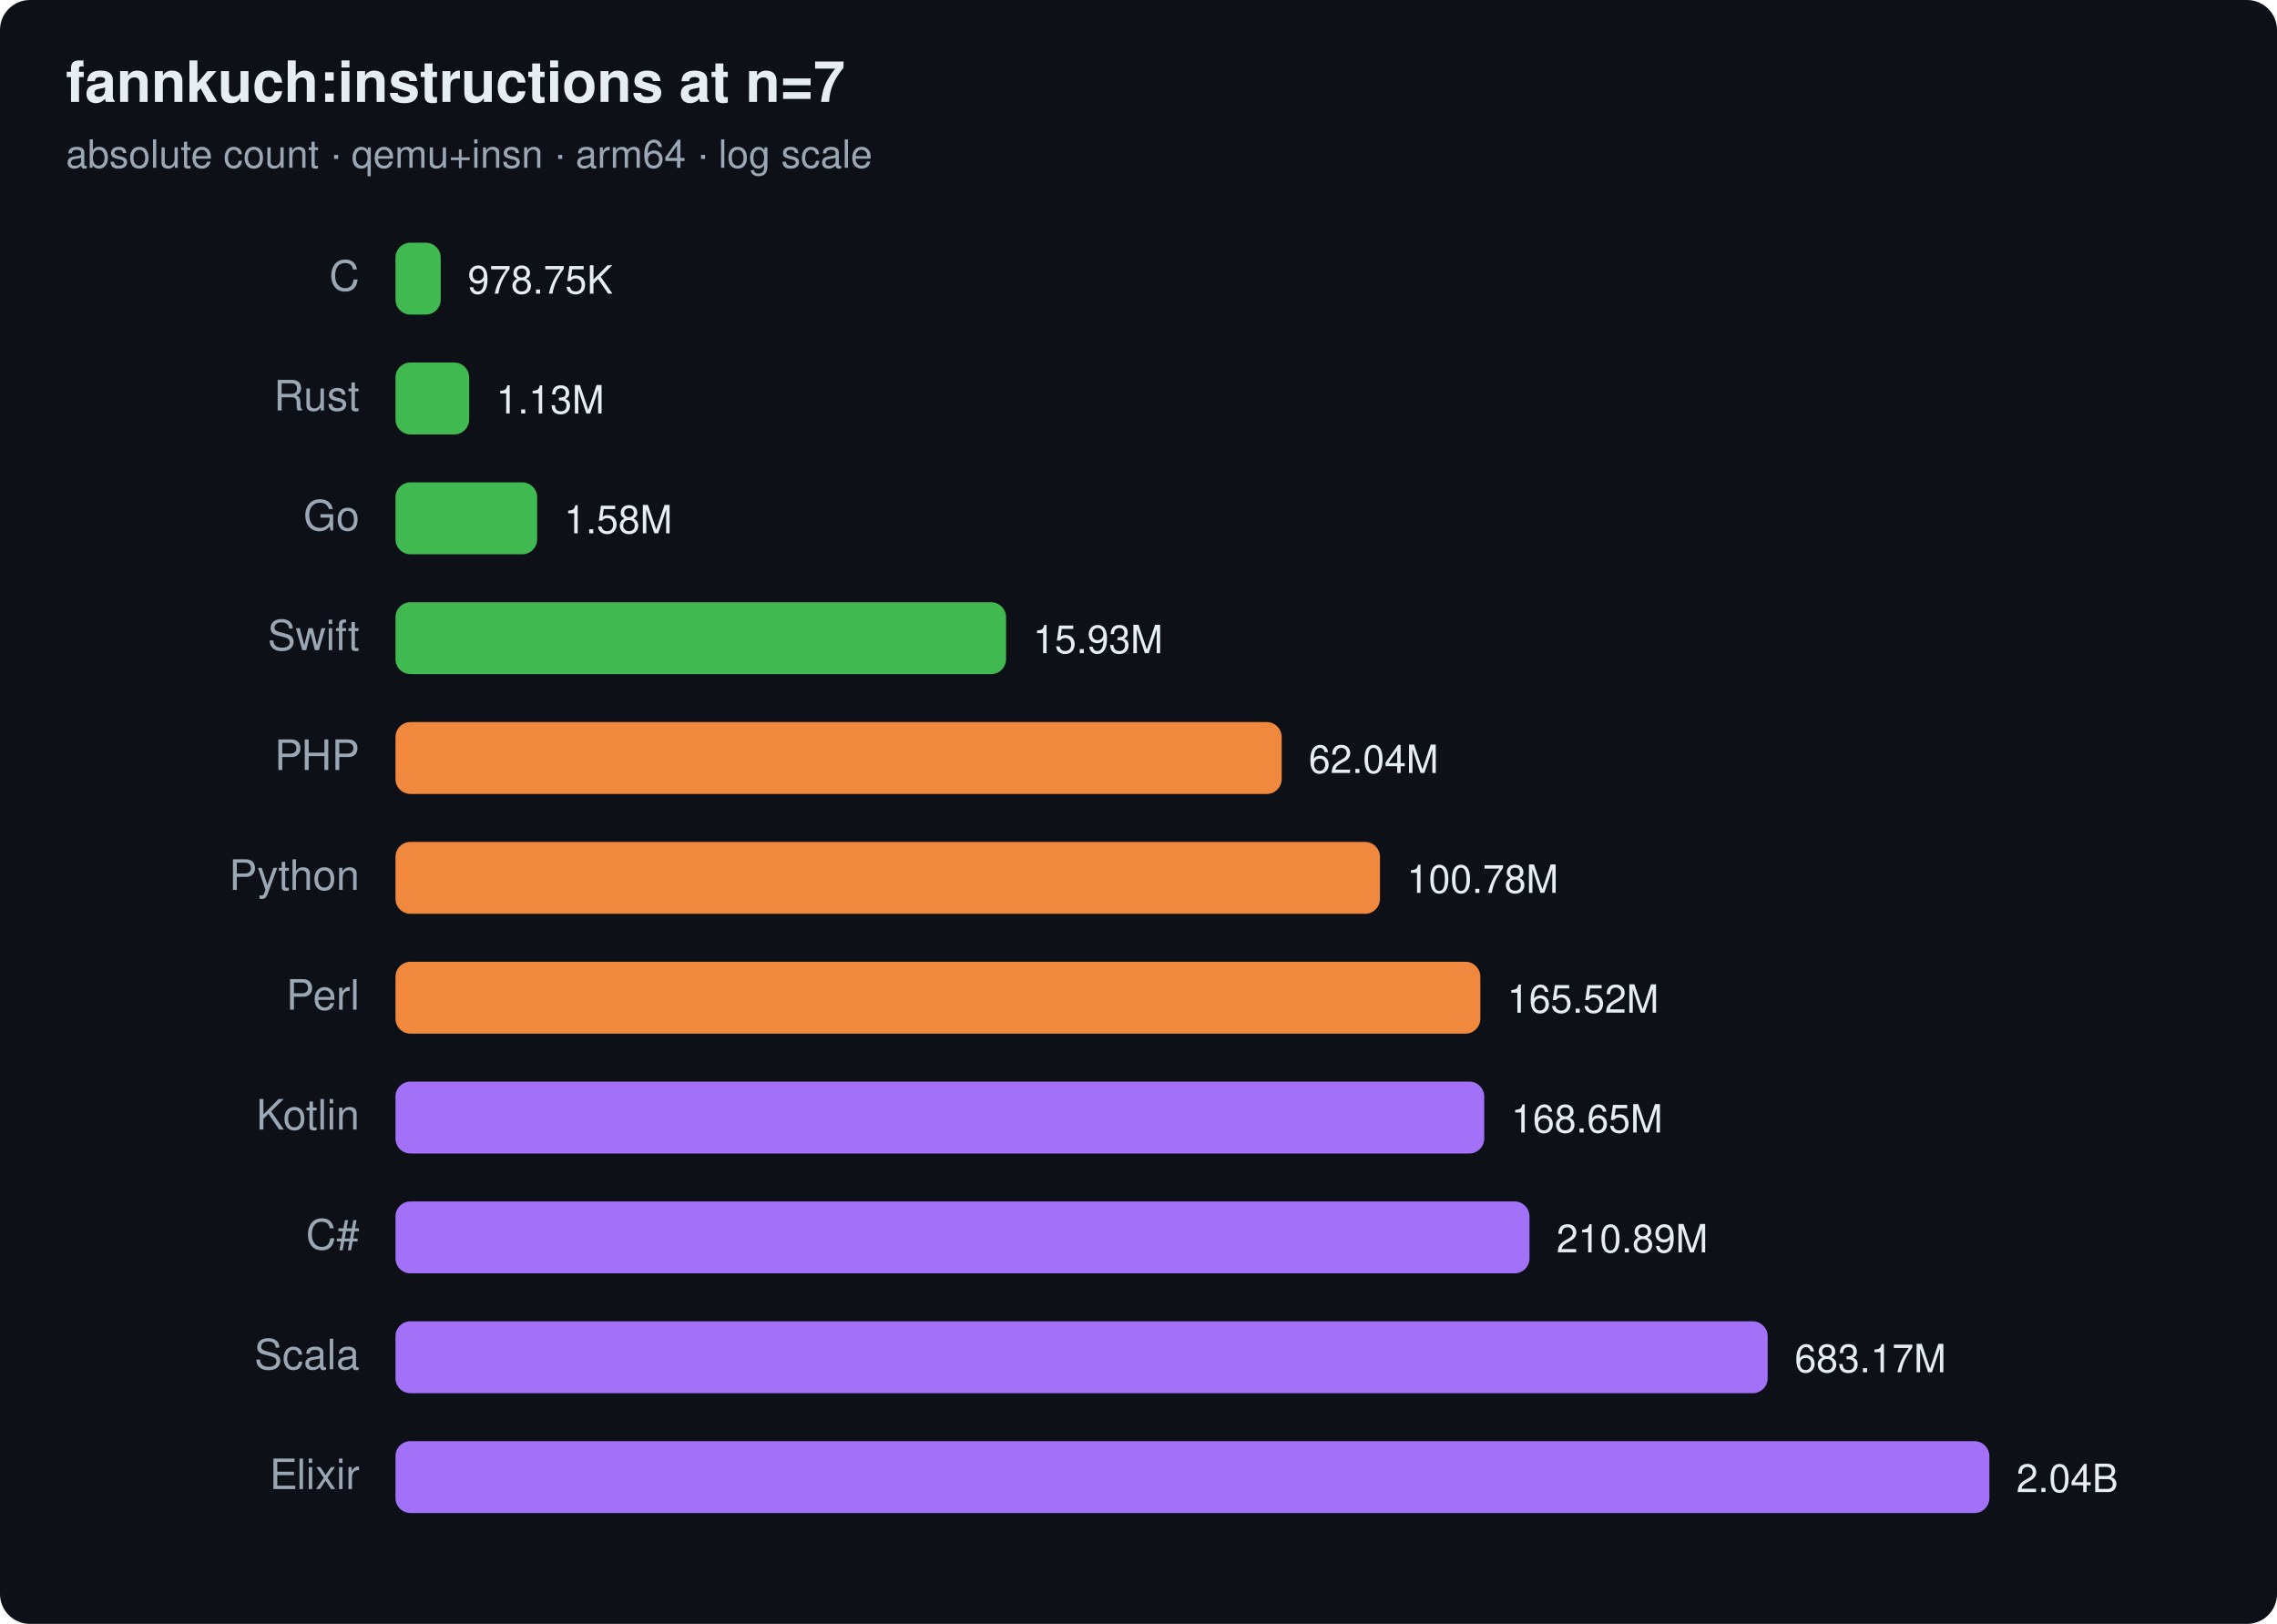
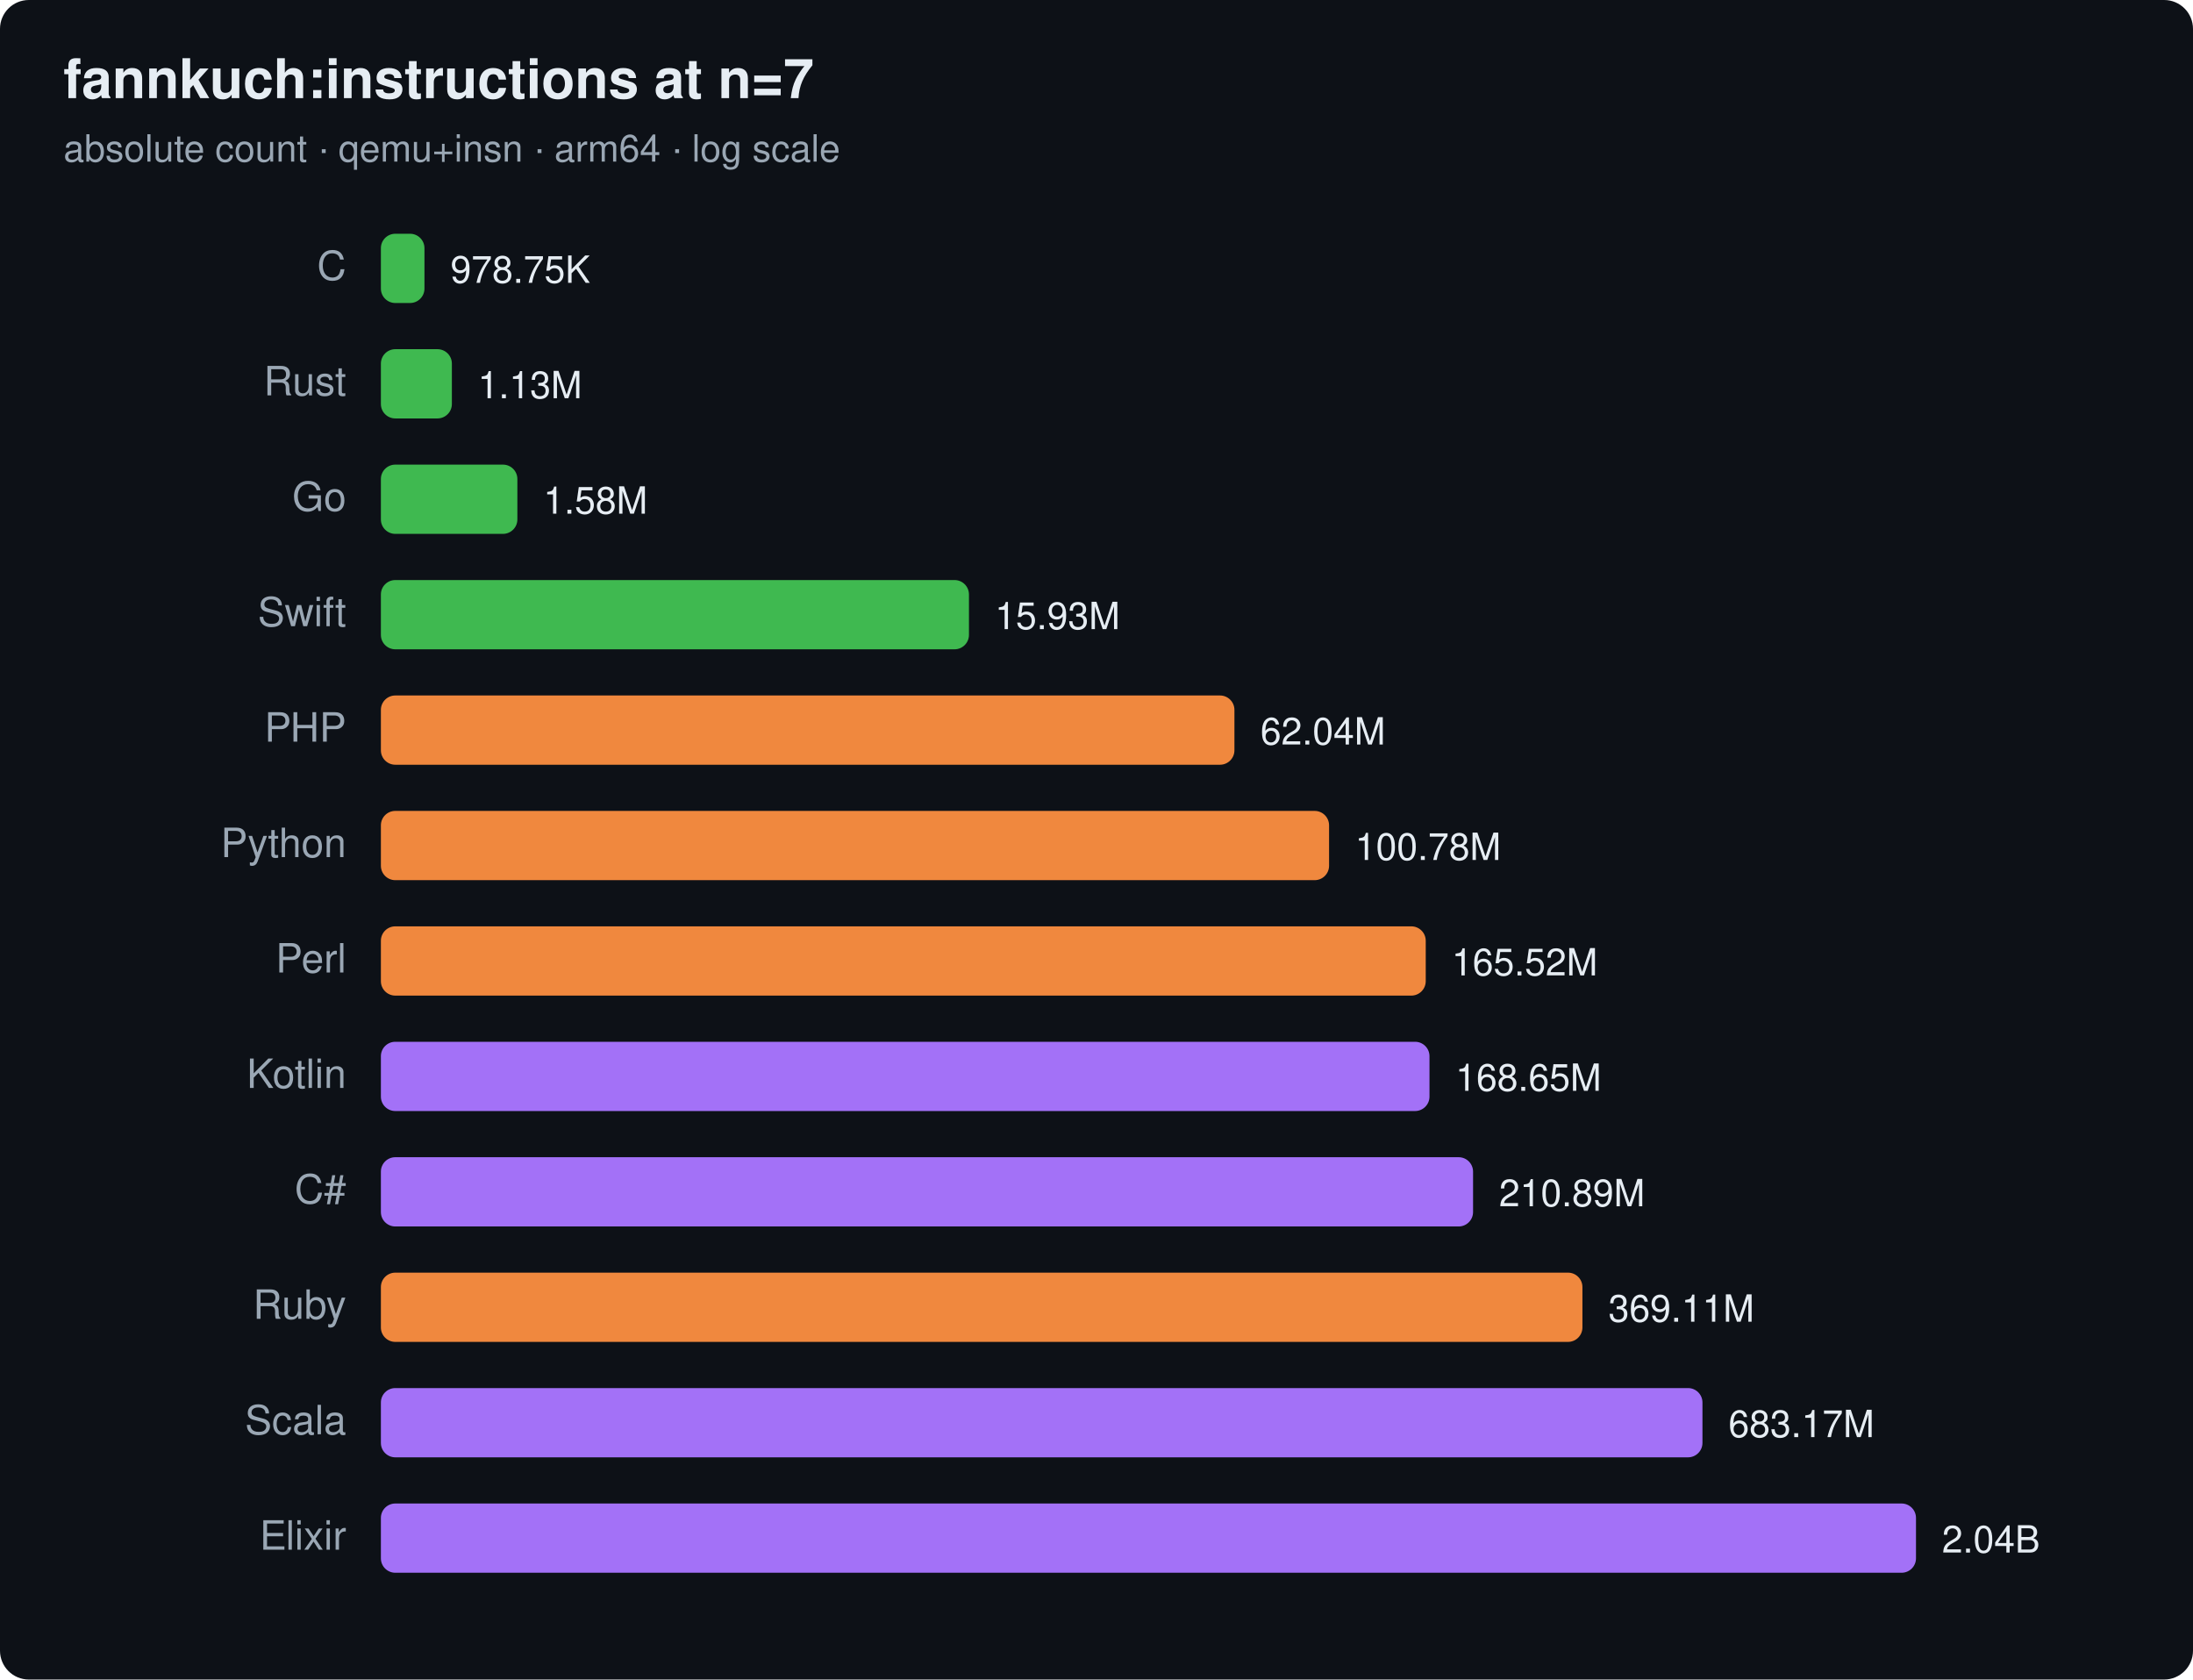
- <svg xmlns="http://www.w3.org/2000/svg" width="760" height="542" viewBox="0 0 760 542" font-family="ui-sans-serif,system-ui,Segoe UI,Helvetica,Arial">
-   <rect width="760" height="542" rx="10" fill="#0d1117" />
+ <svg xmlns="http://www.w3.org/2000/svg" width="760" height="582" viewBox="0 0 760 582" font-family="ui-sans-serif,system-ui,Segoe UI,Helvetica,Arial">
+   <rect width="760" height="582" rx="10" fill="#0d1117" />
  <text x="22" y="34" font-size="19" font-weight="700" fill="#e6edf3">fannkuch:instructions at n=7</text>
  <text x="22" y="56" font-size="13" fill="#9aa7b4">absolute count · qemu+insn · arm64 · log scale</text>
  <text x="120" y="97" text-anchor="end" font-size="14" fill="#9aa7b4">C</text>
  <rect x="132" y="81" width="15.1" height="24" rx="5" fill="#3fb950" />
  <text x="156.1" y="98" font-size="13" fill="#e6edf3">978.75K</text>
  <text x="120" y="137" text-anchor="end" font-size="14" fill="#9aa7b4">Rust</text>
  <rect x="132" y="121" width="24.6" height="24" rx="5" fill="#3fb950" />
  <text x="165.6" y="138" font-size="13" fill="#e6edf3">1.13M</text>
  <text x="120" y="177" text-anchor="end" font-size="14" fill="#9aa7b4">Go</text>
  <rect x="132" y="161" width="47.3" height="24" rx="5" fill="#3fb950" />
  <text x="188.3" y="178" font-size="13" fill="#e6edf3">1.58M</text>
  <text x="120" y="217" text-anchor="end" font-size="14" fill="#9aa7b4">Swift</text>
  <rect x="132" y="201" width="203.8" height="24" rx="5" fill="#3fb950" />
  <text x="344.8" y="218" font-size="13" fill="#e6edf3">15.93M</text>
  <text x="120" y="257" text-anchor="end" font-size="14" fill="#9aa7b4">PHP</text>
  <rect x="132" y="241" width="295.8" height="24" rx="5" fill="#f0883e" />
  <text x="436.8" y="258" font-size="13" fill="#e6edf3">62.04M</text>
  <text x="120" y="297" text-anchor="end" font-size="14" fill="#9aa7b4">Python</text>
  <rect x="132" y="281" width="328.6" height="24" rx="5" fill="#f0883e" />
  <text x="469.6" y="298" font-size="13" fill="#e6edf3">100.78M</text>
  <text x="120" y="337" text-anchor="end" font-size="14" fill="#9aa7b4">Perl</text>
  <rect x="132" y="321" width="362.1" height="24" rx="5" fill="#f0883e" />
  <text x="503.1" y="338" font-size="13" fill="#e6edf3">165.52M</text>
  <text x="120" y="377" text-anchor="end" font-size="14" fill="#9aa7b4">Kotlin</text>
  <rect x="132" y="361" width="363.4" height="24" rx="5" fill="#a371f7" />
  <text x="504.4" y="378" font-size="13" fill="#e6edf3">168.65M</text>
  <text x="120" y="417" text-anchor="end" font-size="14" fill="#9aa7b4">C#</text>
  <rect x="132" y="401" width="378.5" height="24" rx="5" fill="#a371f7" />
  <text x="519.5" y="418" font-size="13" fill="#e6edf3">210.89M</text>
-   <text x="120" y="457" text-anchor="end" font-size="14" fill="#9aa7b4">Scala</text>
-   <rect x="132" y="441" width="458.0" height="24" rx="5" fill="#a371f7" />
-   <text x="599.0" y="458" font-size="13" fill="#e6edf3">683.17M</text>
-   <text x="120" y="497" text-anchor="end" font-size="14" fill="#9aa7b4">Elixir</text>
-   <rect x="132" y="481" width="532.0" height="24" rx="5" fill="#a371f7" />
-   <text x="673.0" y="498" font-size="13" fill="#e6edf3">2.04B</text>
+   <text x="120" y="457" text-anchor="end" font-size="14" fill="#9aa7b4">Ruby</text>
+   <rect x="132" y="441" width="416.4" height="24" rx="5" fill="#f0883e" />
+   <text x="557.4" y="458" font-size="13" fill="#e6edf3">369.11M</text>
+   <text x="120" y="497" text-anchor="end" font-size="14" fill="#9aa7b4">Scala</text>
+   <rect x="132" y="481" width="458.0" height="24" rx="5" fill="#a371f7" />
+   <text x="599.0" y="498" font-size="13" fill="#e6edf3">683.17M</text>
+   <text x="120" y="537" text-anchor="end" font-size="14" fill="#9aa7b4">Elixir</text>
+   <rect x="132" y="521" width="532.0" height="24" rx="5" fill="#a371f7" />
+   <text x="673.0" y="538" font-size="13" fill="#e6edf3">2.04B</text>
</svg>
